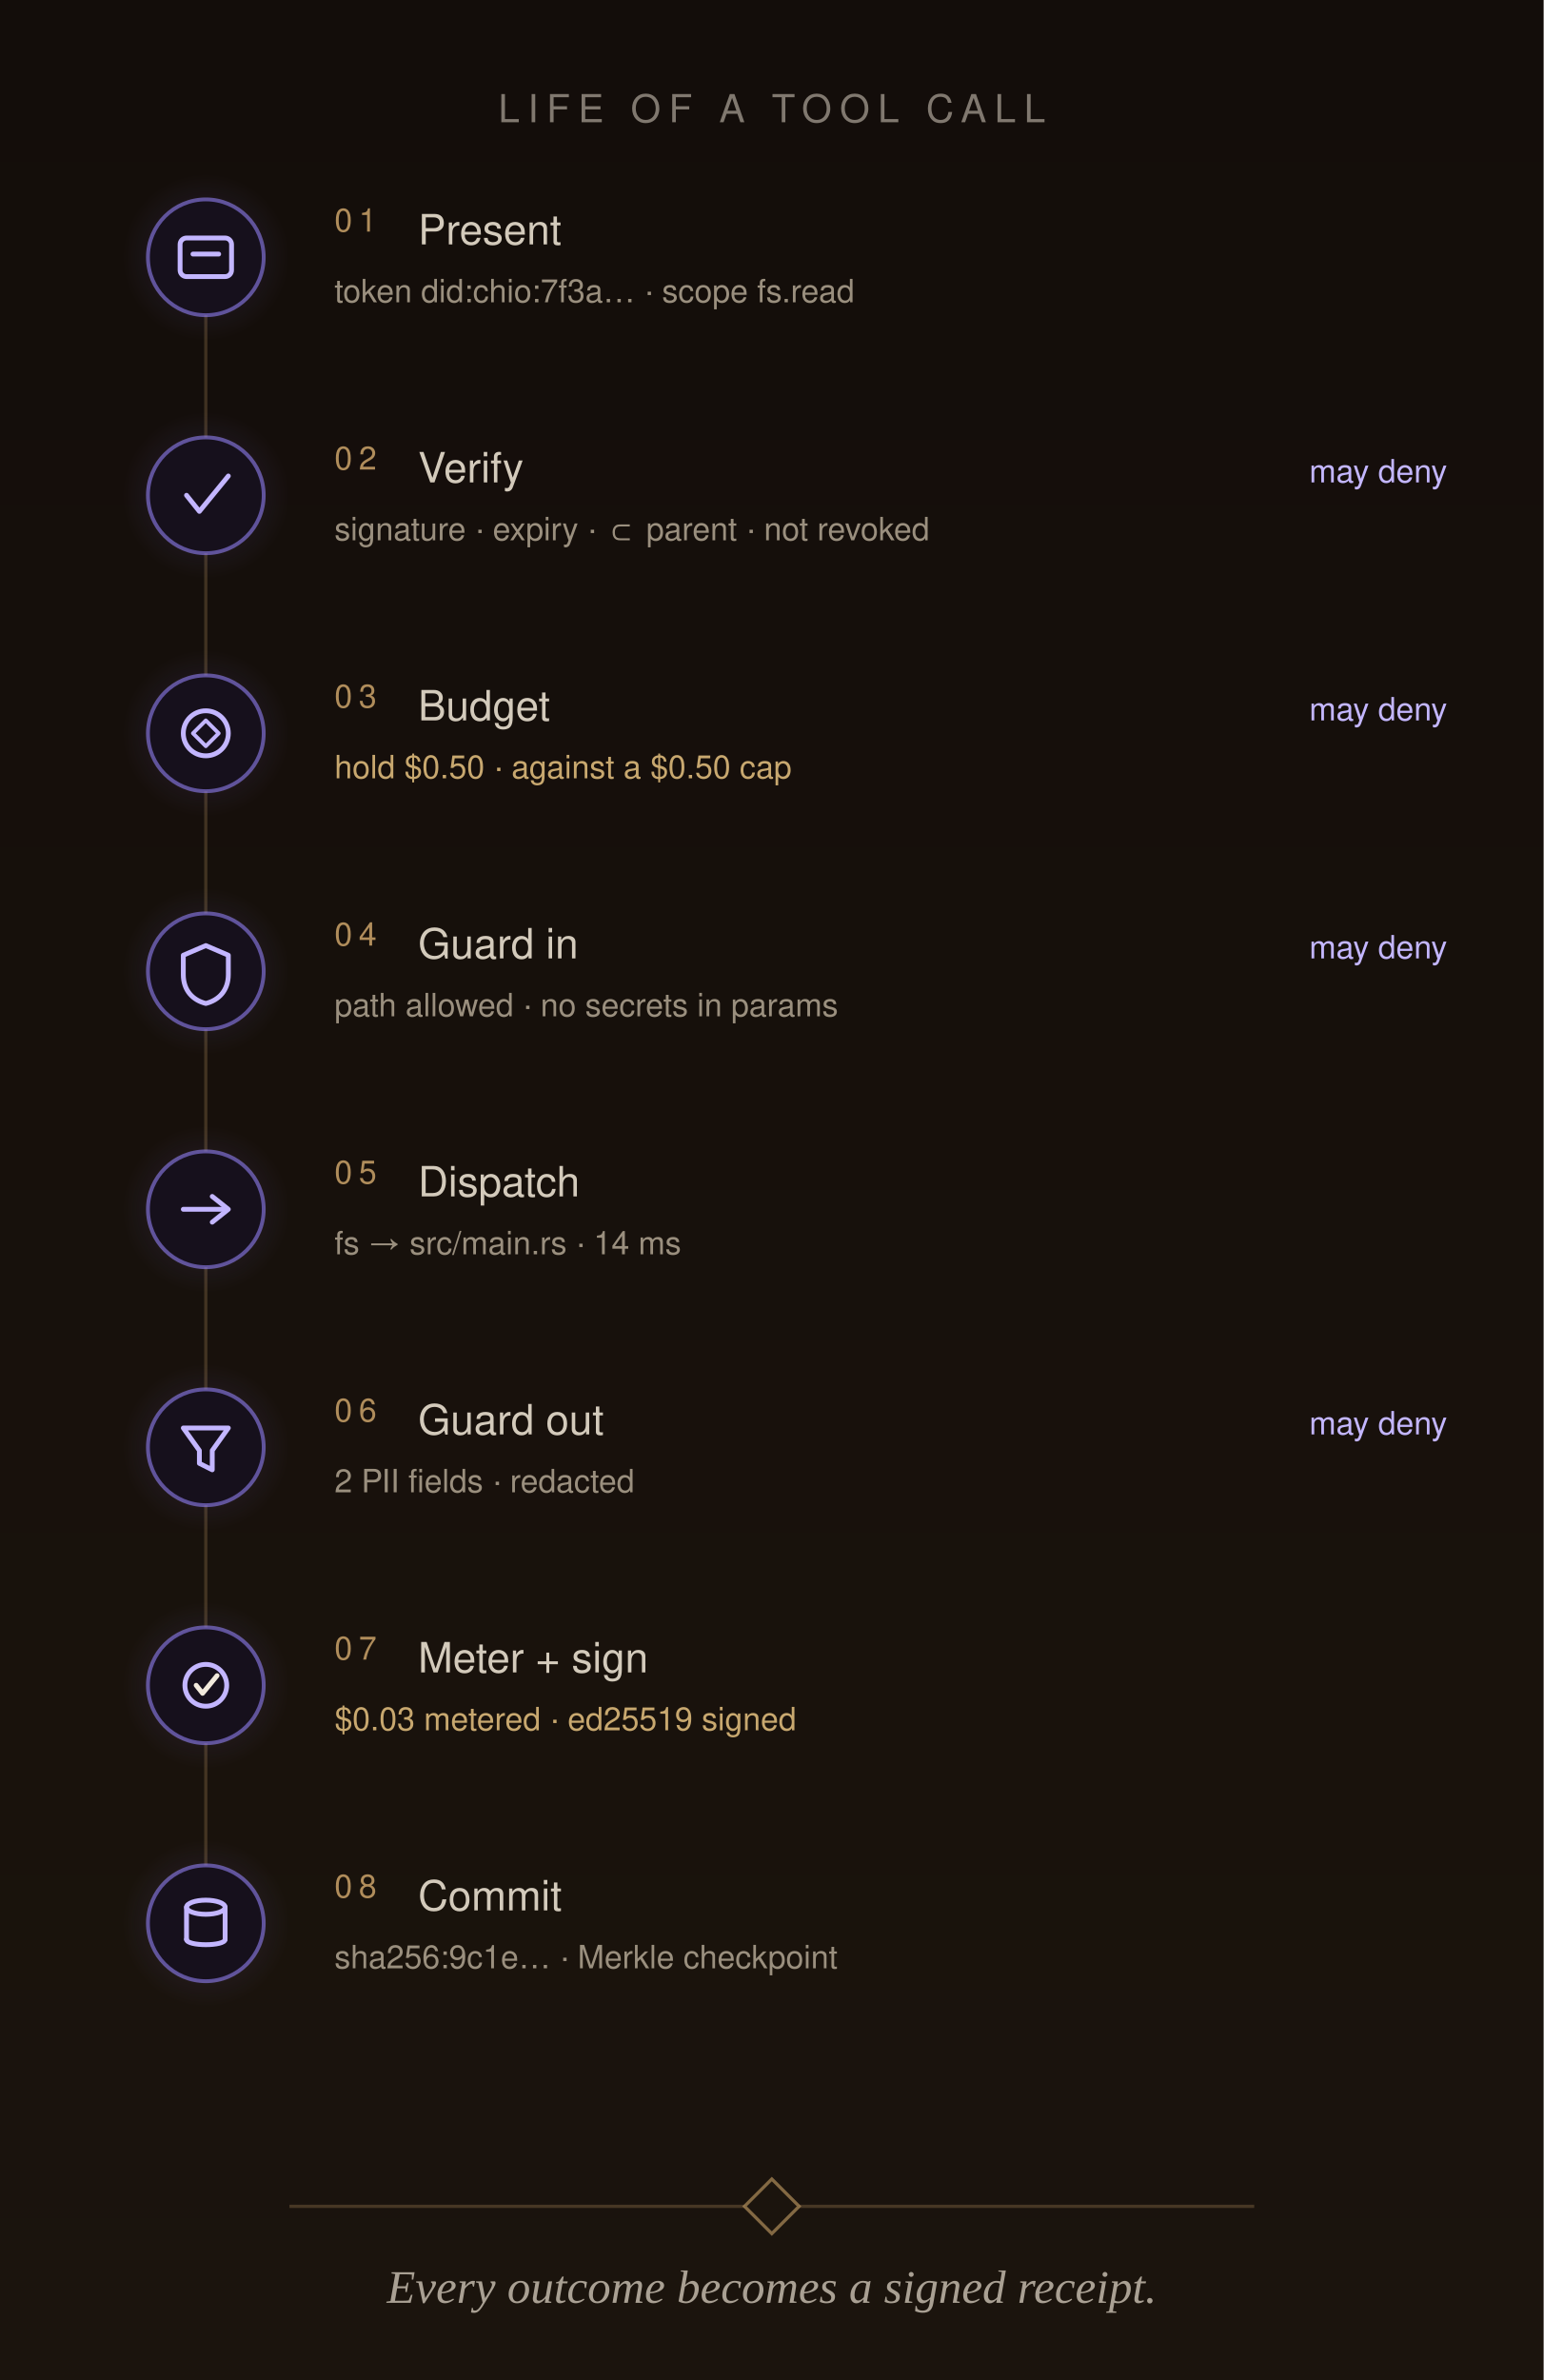
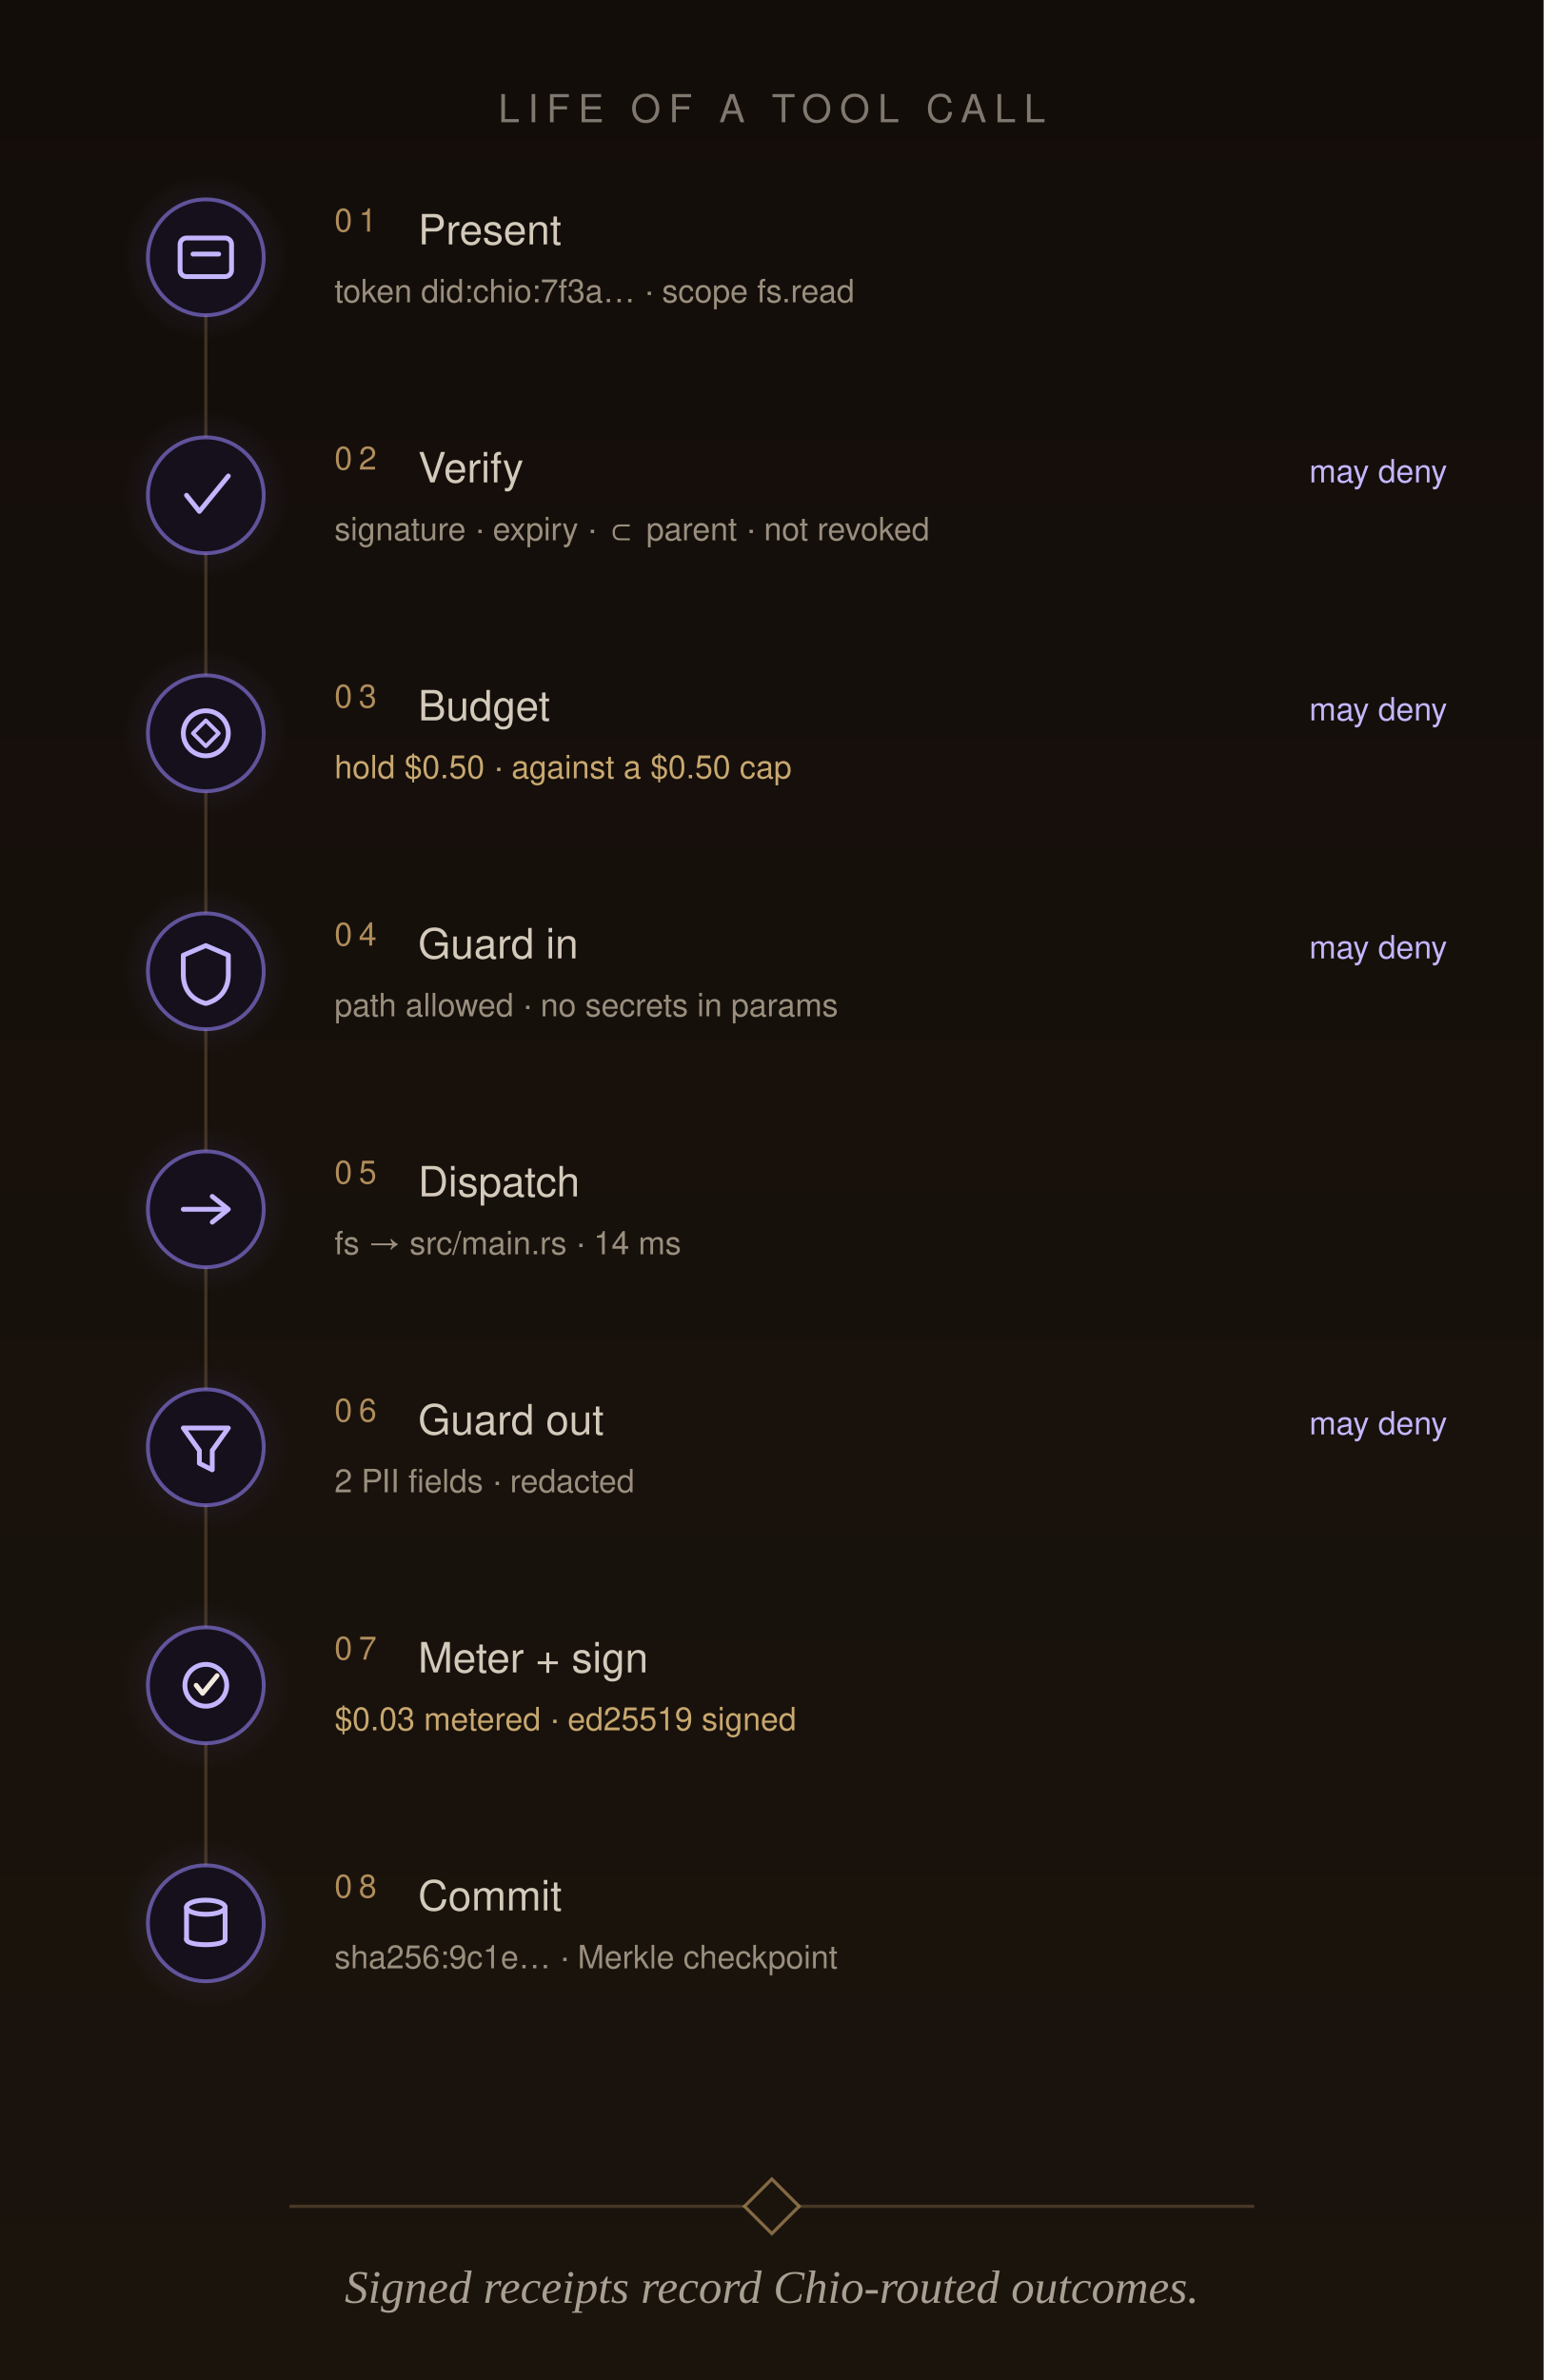
- <svg xmlns="http://www.w3.org/2000/svg" viewBox="0 0 480 740" width="480" height="740" role="img" aria-label="Life of a tool call in Chio, stacked for small screens.">
+ <svg xmlns="http://www.w3.org/2000/svg" viewBox="0 0 480 740" width="480" height="740" role="img" aria-label="Life of a Chio-routed tool call: token verification, budget reservation, guards, dispatch, metering, signing, and receipt commitment.">
  <defs>
    <linearGradient id="lcmbg" x1="0" y1="0" x2="0" y2="1">
      <stop offset="0" stop-color="#130d0a" />
      <stop offset="1" stop-color="#1b140d" />
    </linearGradient>
    <radialGradient id="lcmglow" cx="50%" cy="50%" r="50%">
      <stop offset="0" stop-color="#8f7ff2" stop-opacity="0.32" />
      <stop offset="0.6" stop-color="#8f7ff2" stop-opacity="0.07" />
      <stop offset="1" stop-color="#8f7ff2" stop-opacity="0" />
    </radialGradient>
    <radialGradient id="lcmkglow" cx="50%" cy="50%" r="50%">
      <stop offset="0" stop-color="#8f7ff2" stop-opacity="0.28" />
      <stop offset="0.65" stop-color="#8f7ff2" stop-opacity="0.06" />
      <stop offset="1" stop-color="#8f7ff2" stop-opacity="0" />
    </radialGradient>
  </defs>
  <rect width="480" height="740" fill="url(#lcmbg)" />
  <text x="240.0" y="38" text-anchor="middle" font-family="-apple-system, 'Segoe UI', Helvetica, Arial, sans-serif" font-size="12" letter-spacing="2.5" fill="#d8cfc0" fill-opacity="0.55">LIFE OF A TOOL CALL</text>
  <path d="M64 80 V598" stroke="#b08d5b" stroke-opacity="0.28" stroke-width="1" />
  <circle cx="64" cy="80" r="26" fill="url(#lcmglow)" />
  <circle cx="64" cy="154" r="26" fill="url(#lcmglow)" />
  <circle cx="64" cy="228" r="26" fill="url(#lcmglow)" />
  <circle cx="64" cy="302" r="26" fill="url(#lcmglow)" />
  <circle cx="64" cy="376" r="26" fill="url(#lcmglow)" />
  <circle cx="64" cy="450" r="26" fill="url(#lcmglow)" />
  <circle cx="64" cy="524" r="26" fill="url(#lcmglow)" />
  <circle cx="64" cy="598" r="26" fill="url(#lcmglow)" />
  <g fill="#16101c" stroke="#8f7ff2" stroke-opacity="0.6" stroke-width="1.2">
    <circle cx="64" cy="80" r="18" />
    <circle cx="64" cy="154" r="18" />
    <circle cx="64" cy="228" r="18" />
    <circle cx="64" cy="302" r="18" />
    <circle cx="64" cy="376" r="18" />
    <circle cx="64" cy="450" r="18" />
    <circle cx="64" cy="524" r="18" />
    <circle cx="64" cy="598" r="18" />
  </g>
  <g fill="none" stroke="#c3b6ff" stroke-width="1.5" stroke-linecap="round" stroke-linejoin="round">
    <g transform="translate(64,80)">
      <rect x="-8" y="-6" width="16" height="12" rx="2" />
      <path d="M-4 -1 H4" />
    </g>
    <g transform="translate(64,154)">
      <path d="M-6 0 L-2 5 L7 -6" />
    </g>
    <g transform="translate(64,228)">
      <circle cx="0" cy="0" r="7" />
      <path d="M0 -4 L4 0 L0 4 L-4 0 Z" stroke-width="1.2" />
    </g>
    <g transform="translate(64,302)">
      <path d="M0 -8 L7 -5 L7 1 C7 6 4 9 0 10 C-4 9 -7 6 -7 1 L-7 -5 Z" />
    </g>
    <g transform="translate(64,376)">
      <path d="M-7 0 H6" />
      <path d="M2 -4 L7 0 L2 4" />
    </g>
    <g transform="translate(64,450)">
      <path d="M-7 -6 H7 L2 1 V7 L-2 5 V1 Z" />
    </g>
    <g transform="translate(64,524)">
      <circle cx="0" cy="0" r="6.5" />
      <path d="M-3 0 L-1 2.5 L3.5 -3" stroke="#f2eadc" />
    </g>
    <g transform="translate(64,598)">
      <ellipse cx="0" cy="-5" rx="6" ry="2.2" />
      <path d="M-6 -5 V5" />
      <path d="M6 -5 V5" />
      <path d="M-6 5 C-6 7.2 6 7.2 6 5" />
    </g>
  </g>
  <text x="104" y="72" text-anchor="start" font-family="-apple-system, 'Segoe UI', Helvetica, Arial, sans-serif" font-size="10" letter-spacing="2" fill="#b08d5b">01</text>
  <text x="130" y="76" font-family="-apple-system, 'Segoe UI', Helvetica, Arial, sans-serif" font-size="13" fill="#d3cabb">Present</text>
  <text x="104" y="94" text-anchor="start" font-family="-apple-system, 'Segoe UI', Helvetica, Arial, sans-serif" font-size="10" fill="#9a8f7e">token did:chio:7f3a… · scope fs.read</text>
  <text x="104" y="146" text-anchor="start" font-family="-apple-system, 'Segoe UI', Helvetica, Arial, sans-serif" font-size="10" letter-spacing="2" fill="#b08d5b">02</text>
  <text x="130" y="150" font-family="-apple-system, 'Segoe UI', Helvetica, Arial, sans-serif" font-size="13" fill="#d3cabb">Verify</text>
  <text x="104" y="168" text-anchor="start" font-family="-apple-system, 'Segoe UI', Helvetica, Arial, sans-serif" font-size="10" fill="#9a8f7e">signature · expiry · ⊂ parent · not revoked</text>
  <text x="450" y="150" text-anchor="end" font-family="-apple-system, 'Segoe UI', Helvetica, Arial, sans-serif" font-size="10" fill="#c3b6ff">may deny</text>
  <text x="104" y="220" text-anchor="start" font-family="-apple-system, 'Segoe UI', Helvetica, Arial, sans-serif" font-size="10" letter-spacing="2" fill="#b08d5b">03</text>
  <text x="130" y="224" font-family="-apple-system, 'Segoe UI', Helvetica, Arial, sans-serif" font-size="13" fill="#d3cabb">Budget</text>
  <text x="104" y="242" text-anchor="start" font-family="-apple-system, 'Segoe UI', Helvetica, Arial, sans-serif" font-size="10" fill="#c8a86f">hold $0.50 · against a $0.50 cap</text>
  <text x="450" y="224" text-anchor="end" font-family="-apple-system, 'Segoe UI', Helvetica, Arial, sans-serif" font-size="10" fill="#c3b6ff">may deny</text>
  <text x="104" y="294" text-anchor="start" font-family="-apple-system, 'Segoe UI', Helvetica, Arial, sans-serif" font-size="10" letter-spacing="2" fill="#b08d5b">04</text>
  <text x="130" y="298" font-family="-apple-system, 'Segoe UI', Helvetica, Arial, sans-serif" font-size="13" fill="#d3cabb">Guard in</text>
  <text x="104" y="316" text-anchor="start" font-family="-apple-system, 'Segoe UI', Helvetica, Arial, sans-serif" font-size="10" fill="#9a8f7e">path allowed · no secrets in params</text>
  <text x="450" y="298" text-anchor="end" font-family="-apple-system, 'Segoe UI', Helvetica, Arial, sans-serif" font-size="10" fill="#c3b6ff">may deny</text>
  <text x="104" y="368" text-anchor="start" font-family="-apple-system, 'Segoe UI', Helvetica, Arial, sans-serif" font-size="10" letter-spacing="2" fill="#b08d5b">05</text>
  <text x="130" y="372" font-family="-apple-system, 'Segoe UI', Helvetica, Arial, sans-serif" font-size="13" fill="#d3cabb">Dispatch</text>
  <text x="104" y="390" text-anchor="start" font-family="-apple-system, 'Segoe UI', Helvetica, Arial, sans-serif" font-size="10" fill="#9a8f7e">fs → src/main.rs · 14 ms</text>
  <text x="104" y="442" text-anchor="start" font-family="-apple-system, 'Segoe UI', Helvetica, Arial, sans-serif" font-size="10" letter-spacing="2" fill="#b08d5b">06</text>
  <text x="130" y="446" font-family="-apple-system, 'Segoe UI', Helvetica, Arial, sans-serif" font-size="13" fill="#d3cabb">Guard out</text>
  <text x="104" y="464" text-anchor="start" font-family="-apple-system, 'Segoe UI', Helvetica, Arial, sans-serif" font-size="10" fill="#9a8f7e">2 PII fields · redacted</text>
  <text x="450" y="446" text-anchor="end" font-family="-apple-system, 'Segoe UI', Helvetica, Arial, sans-serif" font-size="10" fill="#c3b6ff">may deny</text>
  <text x="104" y="516" text-anchor="start" font-family="-apple-system, 'Segoe UI', Helvetica, Arial, sans-serif" font-size="10" letter-spacing="2" fill="#b08d5b">07</text>
  <text x="130" y="520" font-family="-apple-system, 'Segoe UI', Helvetica, Arial, sans-serif" font-size="13" fill="#d3cabb">Meter + sign</text>
  <text x="104" y="538" text-anchor="start" font-family="-apple-system, 'Segoe UI', Helvetica, Arial, sans-serif" font-size="10" fill="#c8a86f">$0.03 metered · ed25519 signed</text>
  <text x="104" y="590" text-anchor="start" font-family="-apple-system, 'Segoe UI', Helvetica, Arial, sans-serif" font-size="10" letter-spacing="2" fill="#b08d5b">08</text>
  <text x="130" y="594" font-family="-apple-system, 'Segoe UI', Helvetica, Arial, sans-serif" font-size="13" fill="#d3cabb">Commit</text>
  <text x="104" y="612" text-anchor="start" font-family="-apple-system, 'Segoe UI', Helvetica, Arial, sans-serif" font-size="10" fill="#9a8f7e">sha256:9c1e… · Merkle checkpoint</text>
  <path d="M90.0 686 H390.0" stroke="#b08d5b" stroke-opacity="0.3" stroke-width="1" />
  <rect x="234.0" y="680" width="12" height="12" transform="rotate(45 240.0 686)" fill="#1b140d" stroke="#b08d5b" stroke-opacity="0.7" />
-   <text x="240.0" y="716" text-anchor="middle" font-family="Georgia, 'Times New Roman', serif" font-size="14.5" font-style="italic" fill="#d8cfc0" fill-opacity="0.75">Every outcome becomes a signed receipt.</text>
+   <text x="240.0" y="716" text-anchor="middle" font-family="Georgia, 'Times New Roman', serif" font-size="14.5" font-style="italic" fill="#d8cfc0" fill-opacity="0.75">Signed receipts record Chio-routed outcomes.</text>
</svg>
